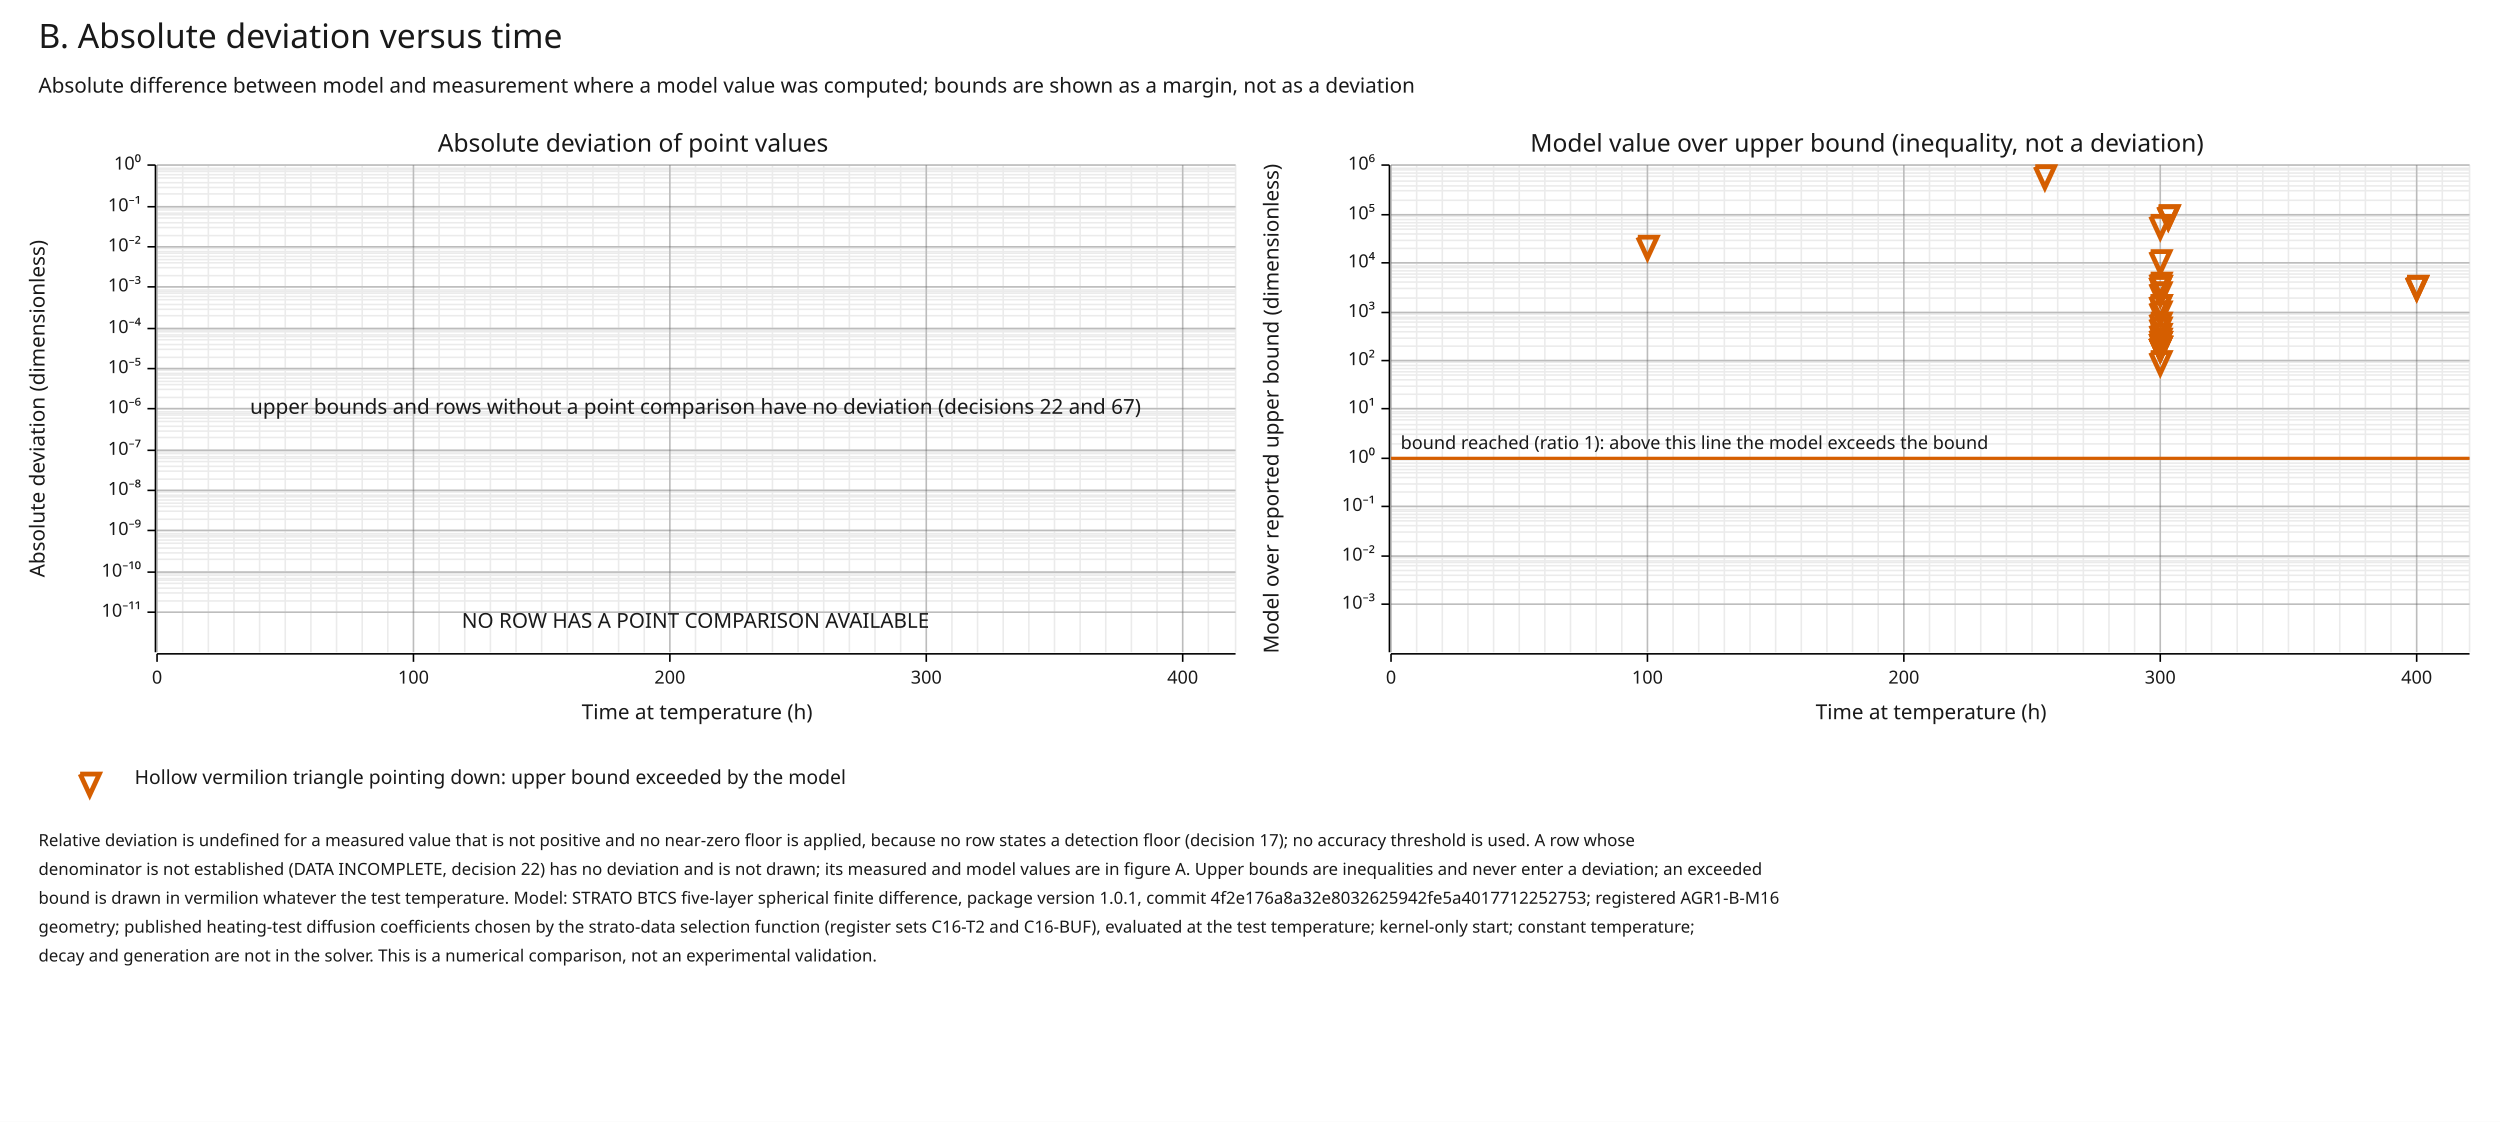
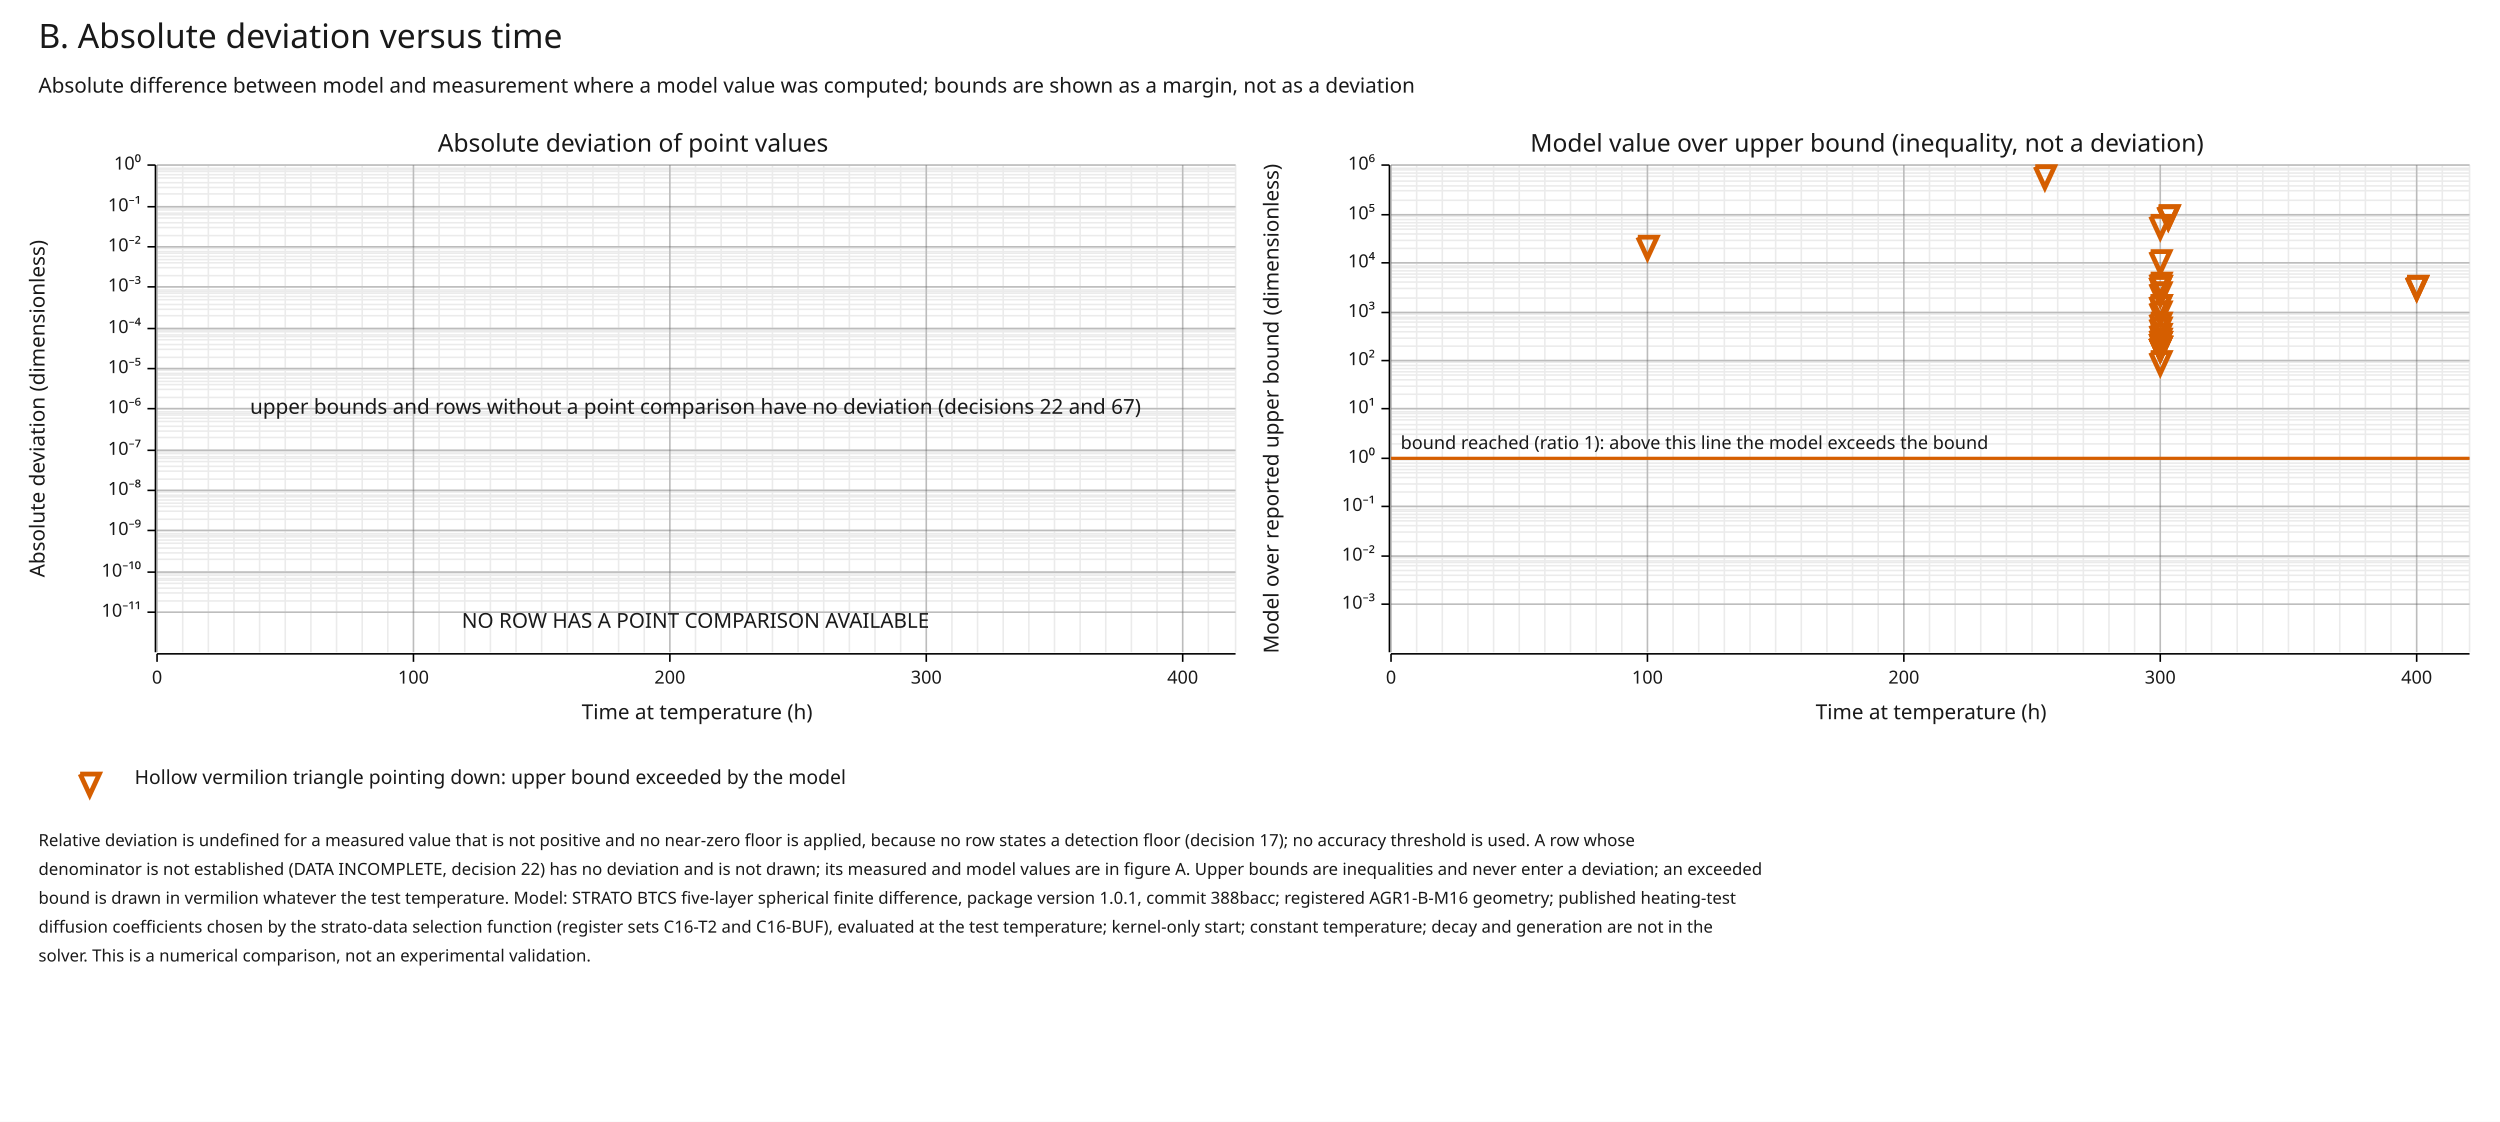
<svg xmlns="http://www.w3.org/2000/svg" width="1560" height="700" viewBox="0 0 1560 700">
  <rect x="0" y="0" width="1560" height="700" opacity="1" fill="#FFFFFF" stroke="none" />
  <text x="24" y="14" dy="0.76em" text-anchor="start" font-family="sans-serif" font-size="20.968" opacity="1" fill="#191919">
B. Absolute deviation versus time
</text>
  <text x="24" y="48" dy="0.76em" text-anchor="start" font-family="sans-serif" font-size="12.903" opacity="1" fill="#191919">
Absolute difference between model and measurement where a model value was computed; bounds are shown as a margin, not as a deviation
</text>
  <text x="395" y="83" dy="0.76em" text-anchor="middle" font-family="sans-serif" font-size="15.323" opacity="1" fill="#191919">
Absolute deviation of point values
</text>
  <line opacity="1" stroke="#EBEBEB" stroke-width="1" x1="98" y1="407" x2="98" y2="103" />
  <line opacity="1" stroke="#EBEBEB" stroke-width="1" x1="114" y1="407" x2="114" y2="103" />
  <line opacity="1" stroke="#EBEBEB" stroke-width="1" x1="130" y1="407" x2="130" y2="103" />
  <line opacity="1" stroke="#EBEBEB" stroke-width="1" x1="146" y1="407" x2="146" y2="103" />
  <line opacity="1" stroke="#EBEBEB" stroke-width="1" x1="162" y1="407" x2="162" y2="103" />
  <line opacity="1" stroke="#EBEBEB" stroke-width="1" x1="178" y1="407" x2="178" y2="103" />
  <line opacity="1" stroke="#EBEBEB" stroke-width="1" x1="194" y1="407" x2="194" y2="103" />
  <line opacity="1" stroke="#EBEBEB" stroke-width="1" x1="210" y1="407" x2="210" y2="103" />
  <line opacity="1" stroke="#EBEBEB" stroke-width="1" x1="226" y1="407" x2="226" y2="103" />
  <line opacity="1" stroke="#EBEBEB" stroke-width="1" x1="242" y1="407" x2="242" y2="103" />
  <line opacity="1" stroke="#EBEBEB" stroke-width="1" x1="258" y1="407" x2="258" y2="103" />
  <line opacity="1" stroke="#EBEBEB" stroke-width="1" x1="274" y1="407" x2="274" y2="103" />
  <line opacity="1" stroke="#EBEBEB" stroke-width="1" x1="290" y1="407" x2="290" y2="103" />
  <line opacity="1" stroke="#EBEBEB" stroke-width="1" x1="306" y1="407" x2="306" y2="103" />
  <line opacity="1" stroke="#EBEBEB" stroke-width="1" x1="322" y1="407" x2="322" y2="103" />
  <line opacity="1" stroke="#EBEBEB" stroke-width="1" x1="338" y1="407" x2="338" y2="103" />
  <line opacity="1" stroke="#EBEBEB" stroke-width="1" x1="354" y1="407" x2="354" y2="103" />
  <line opacity="1" stroke="#EBEBEB" stroke-width="1" x1="370" y1="407" x2="370" y2="103" />
  <line opacity="1" stroke="#EBEBEB" stroke-width="1" x1="386" y1="407" x2="386" y2="103" />
  <line opacity="1" stroke="#EBEBEB" stroke-width="1" x1="402" y1="407" x2="402" y2="103" />
  <line opacity="1" stroke="#EBEBEB" stroke-width="1" x1="418" y1="407" x2="418" y2="103" />
  <line opacity="1" stroke="#EBEBEB" stroke-width="1" x1="434" y1="407" x2="434" y2="103" />
  <line opacity="1" stroke="#EBEBEB" stroke-width="1" x1="450" y1="407" x2="450" y2="103" />
  <line opacity="1" stroke="#EBEBEB" stroke-width="1" x1="466" y1="407" x2="466" y2="103" />
  <line opacity="1" stroke="#EBEBEB" stroke-width="1" x1="482" y1="407" x2="482" y2="103" />
  <line opacity="1" stroke="#EBEBEB" stroke-width="1" x1="498" y1="407" x2="498" y2="103" />
  <line opacity="1" stroke="#EBEBEB" stroke-width="1" x1="514" y1="407" x2="514" y2="103" />
  <line opacity="1" stroke="#EBEBEB" stroke-width="1" x1="530" y1="407" x2="530" y2="103" />
  <line opacity="1" stroke="#EBEBEB" stroke-width="1" x1="546" y1="407" x2="546" y2="103" />
  <line opacity="1" stroke="#EBEBEB" stroke-width="1" x1="562" y1="407" x2="562" y2="103" />
  <line opacity="1" stroke="#EBEBEB" stroke-width="1" x1="578" y1="407" x2="578" y2="103" />
  <line opacity="1" stroke="#EBEBEB" stroke-width="1" x1="594" y1="407" x2="594" y2="103" />
  <line opacity="1" stroke="#EBEBEB" stroke-width="1" x1="610" y1="407" x2="610" y2="103" />
  <line opacity="1" stroke="#EBEBEB" stroke-width="1" x1="626" y1="407" x2="626" y2="103" />
  <line opacity="1" stroke="#EBEBEB" stroke-width="1" x1="642" y1="407" x2="642" y2="103" />
  <line opacity="1" stroke="#EBEBEB" stroke-width="1" x1="658" y1="407" x2="658" y2="103" />
  <line opacity="1" stroke="#EBEBEB" stroke-width="1" x1="674" y1="407" x2="674" y2="103" />
  <line opacity="1" stroke="#EBEBEB" stroke-width="1" x1="690" y1="407" x2="690" y2="103" />
  <line opacity="1" stroke="#EBEBEB" stroke-width="1" x1="706" y1="407" x2="706" y2="103" />
  <line opacity="1" stroke="#EBEBEB" stroke-width="1" x1="722" y1="407" x2="722" y2="103" />
  <line opacity="1" stroke="#EBEBEB" stroke-width="1" x1="738" y1="407" x2="738" y2="103" />
  <line opacity="1" stroke="#EBEBEB" stroke-width="1" x1="754" y1="407" x2="754" y2="103" />
  <line opacity="1" stroke="#EBEBEB" stroke-width="1" x1="771" y1="407" x2="771" y2="103" />
  <line opacity="1" stroke="#EBEBEB" stroke-width="1" x1="98" y1="382" x2="771" y2="382" />
  <line opacity="1" stroke="#EBEBEB" stroke-width="1" x1="98" y1="375" x2="771" y2="375" />
  <line opacity="1" stroke="#EBEBEB" stroke-width="1" x1="98" y1="370" x2="771" y2="370" />
  <line opacity="1" stroke="#EBEBEB" stroke-width="1" x1="98" y1="367" x2="771" y2="367" />
  <line opacity="1" stroke="#EBEBEB" stroke-width="1" x1="98" y1="364" x2="771" y2="364" />
  <line opacity="1" stroke="#EBEBEB" stroke-width="1" x1="98" y1="362" x2="771" y2="362" />
  <line opacity="1" stroke="#EBEBEB" stroke-width="1" x1="98" y1="361" x2="771" y2="361" />
  <line opacity="1" stroke="#EBEBEB" stroke-width="1" x1="98" y1="359" x2="771" y2="359" />
  <line opacity="1" stroke="#EBEBEB" stroke-width="1" x1="98" y1="358" x2="771" y2="358" />
  <line opacity="1" stroke="#EBEBEB" stroke-width="1" x1="98" y1="357" x2="771" y2="357" />
  <line opacity="1" stroke="#EBEBEB" stroke-width="1" x1="98" y1="357" x2="771" y2="357" />
  <line opacity="1" stroke="#EBEBEB" stroke-width="1" x1="98" y1="349" x2="771" y2="349" />
  <line opacity="1" stroke="#EBEBEB" stroke-width="1" x1="98" y1="345" x2="771" y2="345" />
  <line opacity="1" stroke="#EBEBEB" stroke-width="1" x1="98" y1="342" x2="771" y2="342" />
  <line opacity="1" stroke="#EBEBEB" stroke-width="1" x1="98" y1="339" x2="771" y2="339" />
  <line opacity="1" stroke="#EBEBEB" stroke-width="1" x1="98" y1="337" x2="771" y2="337" />
  <line opacity="1" stroke="#EBEBEB" stroke-width="1" x1="98" y1="335" x2="771" y2="335" />
  <line opacity="1" stroke="#EBEBEB" stroke-width="1" x1="98" y1="334" x2="771" y2="334" />
  <line opacity="1" stroke="#EBEBEB" stroke-width="1" x1="98" y1="333" x2="771" y2="333" />
  <line opacity="1" stroke="#EBEBEB" stroke-width="1" x1="98" y1="331" x2="771" y2="331" />
  <line opacity="1" stroke="#EBEBEB" stroke-width="1" x1="98" y1="331" x2="771" y2="331" />
  <line opacity="1" stroke="#EBEBEB" stroke-width="1" x1="98" y1="324" x2="771" y2="324" />
  <line opacity="1" stroke="#EBEBEB" stroke-width="1" x1="98" y1="319" x2="771" y2="319" />
  <line opacity="1" stroke="#EBEBEB" stroke-width="1" x1="98" y1="316" x2="771" y2="316" />
  <line opacity="1" stroke="#EBEBEB" stroke-width="1" x1="98" y1="314" x2="771" y2="314" />
  <line opacity="1" stroke="#EBEBEB" stroke-width="1" x1="98" y1="312" x2="771" y2="312" />
  <line opacity="1" stroke="#EBEBEB" stroke-width="1" x1="98" y1="310" x2="771" y2="310" />
  <line opacity="1" stroke="#EBEBEB" stroke-width="1" x1="98" y1="309" x2="771" y2="309" />
  <line opacity="1" stroke="#EBEBEB" stroke-width="1" x1="98" y1="307" x2="771" y2="307" />
  <line opacity="1" stroke="#EBEBEB" stroke-width="1" x1="98" y1="306" x2="771" y2="306" />
  <line opacity="1" stroke="#EBEBEB" stroke-width="1" x1="98" y1="306" x2="771" y2="306" />
  <line opacity="1" stroke="#EBEBEB" stroke-width="1" x1="98" y1="299" x2="771" y2="299" />
  <line opacity="1" stroke="#EBEBEB" stroke-width="1" x1="98" y1="294" x2="771" y2="294" />
  <line opacity="1" stroke="#EBEBEB" stroke-width="1" x1="98" y1="291" x2="771" y2="291" />
  <line opacity="1" stroke="#EBEBEB" stroke-width="1" x1="98" y1="288" x2="771" y2="288" />
  <line opacity="1" stroke="#EBEBEB" stroke-width="1" x1="98" y1="286" x2="771" y2="286" />
  <line opacity="1" stroke="#EBEBEB" stroke-width="1" x1="98" y1="285" x2="771" y2="285" />
  <line opacity="1" stroke="#EBEBEB" stroke-width="1" x1="98" y1="283" x2="771" y2="283" />
  <line opacity="1" stroke="#EBEBEB" stroke-width="1" x1="98" y1="282" x2="771" y2="282" />
  <line opacity="1" stroke="#EBEBEB" stroke-width="1" x1="98" y1="281" x2="771" y2="281" />
  <line opacity="1" stroke="#EBEBEB" stroke-width="1" x1="98" y1="281" x2="771" y2="281" />
  <line opacity="1" stroke="#EBEBEB" stroke-width="1" x1="98" y1="273" x2="771" y2="273" />
  <line opacity="1" stroke="#EBEBEB" stroke-width="1" x1="98" y1="269" x2="771" y2="269" />
  <line opacity="1" stroke="#EBEBEB" stroke-width="1" x1="98" y1="266" x2="771" y2="266" />
  <line opacity="1" stroke="#EBEBEB" stroke-width="1" x1="98" y1="263" x2="771" y2="263" />
  <line opacity="1" stroke="#EBEBEB" stroke-width="1" x1="98" y1="261" x2="771" y2="261" />
  <line opacity="1" stroke="#EBEBEB" stroke-width="1" x1="98" y1="259" x2="771" y2="259" />
  <line opacity="1" stroke="#EBEBEB" stroke-width="1" x1="98" y1="258" x2="771" y2="258" />
  <line opacity="1" stroke="#EBEBEB" stroke-width="1" x1="98" y1="257" x2="771" y2="257" />
  <line opacity="1" stroke="#EBEBEB" stroke-width="1" x1="98" y1="255" x2="771" y2="255" />
  <line opacity="1" stroke="#EBEBEB" stroke-width="1" x1="98" y1="255" x2="771" y2="255" />
  <line opacity="1" stroke="#EBEBEB" stroke-width="1" x1="98" y1="248" x2="771" y2="248" />
  <line opacity="1" stroke="#EBEBEB" stroke-width="1" x1="98" y1="243" x2="771" y2="243" />
  <line opacity="1" stroke="#EBEBEB" stroke-width="1" x1="98" y1="240" x2="771" y2="240" />
  <line opacity="1" stroke="#EBEBEB" stroke-width="1" x1="98" y1="238" x2="771" y2="238" />
  <line opacity="1" stroke="#EBEBEB" stroke-width="1" x1="98" y1="236" x2="771" y2="236" />
  <line opacity="1" stroke="#EBEBEB" stroke-width="1" x1="98" y1="234" x2="771" y2="234" />
  <line opacity="1" stroke="#EBEBEB" stroke-width="1" x1="98" y1="233" x2="771" y2="233" />
  <line opacity="1" stroke="#EBEBEB" stroke-width="1" x1="98" y1="231" x2="771" y2="231" />
  <line opacity="1" stroke="#EBEBEB" stroke-width="1" x1="98" y1="230" x2="771" y2="230" />
  <line opacity="1" stroke="#EBEBEB" stroke-width="1" x1="98" y1="230" x2="771" y2="230" />
  <line opacity="1" stroke="#EBEBEB" stroke-width="1" x1="98" y1="223" x2="771" y2="223" />
  <line opacity="1" stroke="#EBEBEB" stroke-width="1" x1="98" y1="218" x2="771" y2="218" />
  <line opacity="1" stroke="#EBEBEB" stroke-width="1" x1="98" y1="215" x2="771" y2="215" />
  <line opacity="1" stroke="#EBEBEB" stroke-width="1" x1="98" y1="212" x2="771" y2="212" />
  <line opacity="1" stroke="#EBEBEB" stroke-width="1" x1="98" y1="210" x2="771" y2="210" />
  <line opacity="1" stroke="#EBEBEB" stroke-width="1" x1="98" y1="209" x2="771" y2="209" />
  <line opacity="1" stroke="#EBEBEB" stroke-width="1" x1="98" y1="207" x2="771" y2="207" />
  <line opacity="1" stroke="#EBEBEB" stroke-width="1" x1="98" y1="206" x2="771" y2="206" />
  <line opacity="1" stroke="#EBEBEB" stroke-width="1" x1="98" y1="205" x2="771" y2="205" />
  <line opacity="1" stroke="#EBEBEB" stroke-width="1" x1="98" y1="205" x2="771" y2="205" />
  <line opacity="1" stroke="#EBEBEB" stroke-width="1" x1="98" y1="197" x2="771" y2="197" />
  <line opacity="1" stroke="#EBEBEB" stroke-width="1" x1="98" y1="193" x2="771" y2="193" />
  <line opacity="1" stroke="#EBEBEB" stroke-width="1" x1="98" y1="190" x2="771" y2="190" />
  <line opacity="1" stroke="#EBEBEB" stroke-width="1" x1="98" y1="187" x2="771" y2="187" />
  <line opacity="1" stroke="#EBEBEB" stroke-width="1" x1="98" y1="185" x2="771" y2="185" />
  <line opacity="1" stroke="#EBEBEB" stroke-width="1" x1="98" y1="183" x2="771" y2="183" />
  <line opacity="1" stroke="#EBEBEB" stroke-width="1" x1="98" y1="182" x2="771" y2="182" />
  <line opacity="1" stroke="#EBEBEB" stroke-width="1" x1="98" y1="181" x2="771" y2="181" />
  <line opacity="1" stroke="#EBEBEB" stroke-width="1" x1="98" y1="179" x2="771" y2="179" />
  <line opacity="1" stroke="#EBEBEB" stroke-width="1" x1="98" y1="179" x2="771" y2="179" />
  <line opacity="1" stroke="#EBEBEB" stroke-width="1" x1="98" y1="172" x2="771" y2="172" />
  <line opacity="1" stroke="#EBEBEB" stroke-width="1" x1="98" y1="167" x2="771" y2="167" />
  <line opacity="1" stroke="#EBEBEB" stroke-width="1" x1="98" y1="164" x2="771" y2="164" />
  <line opacity="1" stroke="#EBEBEB" stroke-width="1" x1="98" y1="162" x2="771" y2="162" />
  <line opacity="1" stroke="#EBEBEB" stroke-width="1" x1="98" y1="160" x2="771" y2="160" />
  <line opacity="1" stroke="#EBEBEB" stroke-width="1" x1="98" y1="158" x2="771" y2="158" />
  <line opacity="1" stroke="#EBEBEB" stroke-width="1" x1="98" y1="157" x2="771" y2="157" />
  <line opacity="1" stroke="#EBEBEB" stroke-width="1" x1="98" y1="155" x2="771" y2="155" />
  <line opacity="1" stroke="#EBEBEB" stroke-width="1" x1="98" y1="154" x2="771" y2="154" />
  <line opacity="1" stroke="#EBEBEB" stroke-width="1" x1="98" y1="154" x2="771" y2="154" />
  <line opacity="1" stroke="#EBEBEB" stroke-width="1" x1="98" y1="147" x2="771" y2="147" />
  <line opacity="1" stroke="#EBEBEB" stroke-width="1" x1="98" y1="142" x2="771" y2="142" />
  <line opacity="1" stroke="#EBEBEB" stroke-width="1" x1="98" y1="139" x2="771" y2="139" />
  <line opacity="1" stroke="#EBEBEB" stroke-width="1" x1="98" y1="136" x2="771" y2="136" />
  <line opacity="1" stroke="#EBEBEB" stroke-width="1" x1="98" y1="134" x2="771" y2="134" />
  <line opacity="1" stroke="#EBEBEB" stroke-width="1" x1="98" y1="133" x2="771" y2="133" />
  <line opacity="1" stroke="#EBEBEB" stroke-width="1" x1="98" y1="131" x2="771" y2="131" />
  <line opacity="1" stroke="#EBEBEB" stroke-width="1" x1="98" y1="130" x2="771" y2="130" />
  <line opacity="1" stroke="#EBEBEB" stroke-width="1" x1="98" y1="129" x2="771" y2="129" />
  <line opacity="1" stroke="#EBEBEB" stroke-width="1" x1="98" y1="129" x2="771" y2="129" />
  <line opacity="1" stroke="#EBEBEB" stroke-width="1" x1="98" y1="121" x2="771" y2="121" />
  <line opacity="1" stroke="#EBEBEB" stroke-width="1" x1="98" y1="117" x2="771" y2="117" />
  <line opacity="1" stroke="#EBEBEB" stroke-width="1" x1="98" y1="114" x2="771" y2="114" />
  <line opacity="1" stroke="#EBEBEB" stroke-width="1" x1="98" y1="111" x2="771" y2="111" />
  <line opacity="1" stroke="#EBEBEB" stroke-width="1" x1="98" y1="109" x2="771" y2="109" />
  <line opacity="1" stroke="#EBEBEB" stroke-width="1" x1="98" y1="107" x2="771" y2="107" />
  <line opacity="1" stroke="#EBEBEB" stroke-width="1" x1="98" y1="106" x2="771" y2="106" />
  <line opacity="1" stroke="#EBEBEB" stroke-width="1" x1="98" y1="105" x2="771" y2="105" />
  <line opacity="1" stroke="#EBEBEB" stroke-width="1" x1="98" y1="103" x2="771" y2="103" />
  <line opacity="1" stroke="#EBEBEB" stroke-width="1" x1="98" y1="103" x2="771" y2="103" />
  <text x="18" y="255" dy="0.76em" text-anchor="middle" font-family="sans-serif" font-size="12.903" opacity="1" fill="#191919" transform="rotate(270, 18, 255)">
Absolute deviation (dimensionless)
</text>
  <text x="435" y="452" dy="-0.5ex" text-anchor="middle" font-family="sans-serif" font-size="12.903" opacity="1" fill="#191919">
Time at temperature (h)
</text>
  <line opacity="0.2" stroke="#000000" stroke-width="1" x1="98" y1="407" x2="98" y2="103" />
  <line opacity="0.2" stroke="#000000" stroke-width="1" x1="258" y1="407" x2="258" y2="103" />
  <line opacity="0.2" stroke="#000000" stroke-width="1" x1="418" y1="407" x2="418" y2="103" />
  <line opacity="0.2" stroke="#000000" stroke-width="1" x1="578" y1="407" x2="578" y2="103" />
  <line opacity="0.2" stroke="#000000" stroke-width="1" x1="738" y1="407" x2="738" y2="103" />
  <line opacity="0.2" stroke="#000000" stroke-width="1" x1="98" y1="382" x2="771" y2="382" />
  <line opacity="0.2" stroke="#000000" stroke-width="1" x1="98" y1="357" x2="771" y2="357" />
  <line opacity="0.2" stroke="#000000" stroke-width="1" x1="98" y1="331" x2="771" y2="331" />
  <line opacity="0.2" stroke="#000000" stroke-width="1" x1="98" y1="306" x2="771" y2="306" />
  <line opacity="0.2" stroke="#000000" stroke-width="1" x1="98" y1="281" x2="771" y2="281" />
  <line opacity="0.2" stroke="#000000" stroke-width="1" x1="98" y1="255" x2="771" y2="255" />
  <line opacity="0.2" stroke="#000000" stroke-width="1" x1="98" y1="230" x2="771" y2="230" />
  <line opacity="0.2" stroke="#000000" stroke-width="1" x1="98" y1="205" x2="771" y2="205" />
  <line opacity="0.2" stroke="#000000" stroke-width="1" x1="98" y1="179" x2="771" y2="179" />
  <line opacity="0.2" stroke="#000000" stroke-width="1" x1="98" y1="154" x2="771" y2="154" />
  <line opacity="0.2" stroke="#000000" stroke-width="1" x1="98" y1="129" x2="771" y2="129" />
  <line opacity="0.2" stroke="#000000" stroke-width="1" x1="98" y1="103" x2="771" y2="103" />
  <polyline fill="none" opacity="1" stroke="#000000" stroke-width="1" points="97,103 97,407 " />
  <text x="88" y="382" dy="0.5ex" text-anchor="end" font-family="sans-serif" font-size="11.29" opacity="1" fill="#191919">
10⁻¹¹
</text>
  <polyline fill="none" opacity="1" stroke="#000000" stroke-width="1" points="92,382 97,382 " />
  <text x="88" y="357" dy="0.5ex" text-anchor="end" font-family="sans-serif" font-size="11.29" opacity="1" fill="#191919">
10⁻¹⁰
</text>
  <polyline fill="none" opacity="1" stroke="#000000" stroke-width="1" points="92,357 97,357 " />
  <text x="88" y="331" dy="0.5ex" text-anchor="end" font-family="sans-serif" font-size="11.29" opacity="1" fill="#191919">
10⁻⁹
</text>
  <polyline fill="none" opacity="1" stroke="#000000" stroke-width="1" points="92,331 97,331 " />
  <text x="88" y="306" dy="0.5ex" text-anchor="end" font-family="sans-serif" font-size="11.29" opacity="1" fill="#191919">
10⁻⁸
</text>
  <polyline fill="none" opacity="1" stroke="#000000" stroke-width="1" points="92,306 97,306 " />
  <text x="88" y="281" dy="0.5ex" text-anchor="end" font-family="sans-serif" font-size="11.29" opacity="1" fill="#191919">
10⁻⁷
</text>
  <polyline fill="none" opacity="1" stroke="#000000" stroke-width="1" points="92,281 97,281 " />
  <text x="88" y="255" dy="0.5ex" text-anchor="end" font-family="sans-serif" font-size="11.29" opacity="1" fill="#191919">
10⁻⁶
</text>
  <polyline fill="none" opacity="1" stroke="#000000" stroke-width="1" points="92,255 97,255 " />
  <text x="88" y="230" dy="0.5ex" text-anchor="end" font-family="sans-serif" font-size="11.29" opacity="1" fill="#191919">
10⁻⁵
</text>
  <polyline fill="none" opacity="1" stroke="#000000" stroke-width="1" points="92,230 97,230 " />
  <text x="88" y="205" dy="0.5ex" text-anchor="end" font-family="sans-serif" font-size="11.29" opacity="1" fill="#191919">
10⁻⁴
</text>
  <polyline fill="none" opacity="1" stroke="#000000" stroke-width="1" points="92,205 97,205 " />
  <text x="88" y="179" dy="0.5ex" text-anchor="end" font-family="sans-serif" font-size="11.29" opacity="1" fill="#191919">
10⁻³
</text>
  <polyline fill="none" opacity="1" stroke="#000000" stroke-width="1" points="92,179 97,179 " />
  <text x="88" y="154" dy="0.5ex" text-anchor="end" font-family="sans-serif" font-size="11.29" opacity="1" fill="#191919">
10⁻²
</text>
  <polyline fill="none" opacity="1" stroke="#000000" stroke-width="1" points="92,154 97,154 " />
  <text x="88" y="129" dy="0.5ex" text-anchor="end" font-family="sans-serif" font-size="11.29" opacity="1" fill="#191919">
10⁻¹
</text>
  <polyline fill="none" opacity="1" stroke="#000000" stroke-width="1" points="92,129 97,129 " />
  <text x="88" y="103" dy="0.5ex" text-anchor="end" font-family="sans-serif" font-size="11.29" opacity="1" fill="#191919">
10⁰
</text>
  <polyline fill="none" opacity="1" stroke="#000000" stroke-width="1" points="92,103 97,103 " />
  <polyline fill="none" opacity="1" stroke="#000000" stroke-width="1" points="98,408 771,408 " />
  <text x="98" y="418" dy="0.76em" text-anchor="middle" font-family="sans-serif" font-size="11.29" opacity="1" fill="#191919">
0
</text>
  <polyline fill="none" opacity="1" stroke="#000000" stroke-width="1" points="98,408 98,413 " />
  <text x="258" y="418" dy="0.76em" text-anchor="middle" font-family="sans-serif" font-size="11.29" opacity="1" fill="#191919">
100
</text>
  <polyline fill="none" opacity="1" stroke="#000000" stroke-width="1" points="258,408 258,413 " />
  <text x="418" y="418" dy="0.76em" text-anchor="middle" font-family="sans-serif" font-size="11.29" opacity="1" fill="#191919">
200
</text>
  <polyline fill="none" opacity="1" stroke="#000000" stroke-width="1" points="418,408 418,413 " />
  <text x="578" y="418" dy="0.76em" text-anchor="middle" font-family="sans-serif" font-size="11.29" opacity="1" fill="#191919">
300
</text>
  <polyline fill="none" opacity="1" stroke="#000000" stroke-width="1" points="578,408 578,413 " />
  <text x="738" y="418" dy="0.76em" text-anchor="middle" font-family="sans-serif" font-size="11.29" opacity="1" fill="#191919">
400
</text>
  <polyline fill="none" opacity="1" stroke="#000000" stroke-width="1" points="738,408 738,413 " />
  <text x="434" y="395" dy="-0.5ex" text-anchor="middle" font-family="sans-serif" font-size="12.903" opacity="1" fill="#191919">
NO ROW HAS A POINT COMPARISON AVAILABLE
</text>
  <text x="434" y="255" dy="0.5ex" text-anchor="middle" font-family="sans-serif" font-size="12.903" opacity="1" fill="#191919">
upper bounds and rows without a point comparison have no deviation (decisions 22 and 67)
</text>
  <text x="1165" y="83" dy="0.76em" text-anchor="middle" font-family="sans-serif" font-size="15.323" opacity="1" fill="#191919">
Model value over upper bound (inequality, not a deviation)
</text>
  <line opacity="1" stroke="#EBEBEB" stroke-width="1" x1="868" y1="407" x2="868" y2="103" />
  <line opacity="1" stroke="#EBEBEB" stroke-width="1" x1="884" y1="407" x2="884" y2="103" />
  <line opacity="1" stroke="#EBEBEB" stroke-width="1" x1="900" y1="407" x2="900" y2="103" />
  <line opacity="1" stroke="#EBEBEB" stroke-width="1" x1="916" y1="407" x2="916" y2="103" />
  <line opacity="1" stroke="#EBEBEB" stroke-width="1" x1="932" y1="407" x2="932" y2="103" />
  <line opacity="1" stroke="#EBEBEB" stroke-width="1" x1="948" y1="407" x2="948" y2="103" />
  <line opacity="1" stroke="#EBEBEB" stroke-width="1" x1="964" y1="407" x2="964" y2="103" />
  <line opacity="1" stroke="#EBEBEB" stroke-width="1" x1="980" y1="407" x2="980" y2="103" />
  <line opacity="1" stroke="#EBEBEB" stroke-width="1" x1="996" y1="407" x2="996" y2="103" />
  <line opacity="1" stroke="#EBEBEB" stroke-width="1" x1="1012" y1="407" x2="1012" y2="103" />
  <line opacity="1" stroke="#EBEBEB" stroke-width="1" x1="1028" y1="407" x2="1028" y2="103" />
  <line opacity="1" stroke="#EBEBEB" stroke-width="1" x1="1044" y1="407" x2="1044" y2="103" />
  <line opacity="1" stroke="#EBEBEB" stroke-width="1" x1="1060" y1="407" x2="1060" y2="103" />
  <line opacity="1" stroke="#EBEBEB" stroke-width="1" x1="1076" y1="407" x2="1076" y2="103" />
  <line opacity="1" stroke="#EBEBEB" stroke-width="1" x1="1092" y1="407" x2="1092" y2="103" />
  <line opacity="1" stroke="#EBEBEB" stroke-width="1" x1="1108" y1="407" x2="1108" y2="103" />
  <line opacity="1" stroke="#EBEBEB" stroke-width="1" x1="1124" y1="407" x2="1124" y2="103" />
  <line opacity="1" stroke="#EBEBEB" stroke-width="1" x1="1140" y1="407" x2="1140" y2="103" />
  <line opacity="1" stroke="#EBEBEB" stroke-width="1" x1="1156" y1="407" x2="1156" y2="103" />
  <line opacity="1" stroke="#EBEBEB" stroke-width="1" x1="1172" y1="407" x2="1172" y2="103" />
  <line opacity="1" stroke="#EBEBEB" stroke-width="1" x1="1188" y1="407" x2="1188" y2="103" />
  <line opacity="1" stroke="#EBEBEB" stroke-width="1" x1="1204" y1="407" x2="1204" y2="103" />
  <line opacity="1" stroke="#EBEBEB" stroke-width="1" x1="1220" y1="407" x2="1220" y2="103" />
  <line opacity="1" stroke="#EBEBEB" stroke-width="1" x1="1236" y1="407" x2="1236" y2="103" />
  <line opacity="1" stroke="#EBEBEB" stroke-width="1" x1="1252" y1="407" x2="1252" y2="103" />
  <line opacity="1" stroke="#EBEBEB" stroke-width="1" x1="1268" y1="407" x2="1268" y2="103" />
  <line opacity="1" stroke="#EBEBEB" stroke-width="1" x1="1284" y1="407" x2="1284" y2="103" />
  <line opacity="1" stroke="#EBEBEB" stroke-width="1" x1="1300" y1="407" x2="1300" y2="103" />
  <line opacity="1" stroke="#EBEBEB" stroke-width="1" x1="1316" y1="407" x2="1316" y2="103" />
  <line opacity="1" stroke="#EBEBEB" stroke-width="1" x1="1332" y1="407" x2="1332" y2="103" />
  <line opacity="1" stroke="#EBEBEB" stroke-width="1" x1="1348" y1="407" x2="1348" y2="103" />
  <line opacity="1" stroke="#EBEBEB" stroke-width="1" x1="1364" y1="407" x2="1364" y2="103" />
  <line opacity="1" stroke="#EBEBEB" stroke-width="1" x1="1380" y1="407" x2="1380" y2="103" />
  <line opacity="1" stroke="#EBEBEB" stroke-width="1" x1="1396" y1="407" x2="1396" y2="103" />
  <line opacity="1" stroke="#EBEBEB" stroke-width="1" x1="1412" y1="407" x2="1412" y2="103" />
  <line opacity="1" stroke="#EBEBEB" stroke-width="1" x1="1428" y1="407" x2="1428" y2="103" />
  <line opacity="1" stroke="#EBEBEB" stroke-width="1" x1="1444" y1="407" x2="1444" y2="103" />
  <line opacity="1" stroke="#EBEBEB" stroke-width="1" x1="1460" y1="407" x2="1460" y2="103" />
  <line opacity="1" stroke="#EBEBEB" stroke-width="1" x1="1476" y1="407" x2="1476" y2="103" />
  <line opacity="1" stroke="#EBEBEB" stroke-width="1" x1="1492" y1="407" x2="1492" y2="103" />
  <line opacity="1" stroke="#EBEBEB" stroke-width="1" x1="1508" y1="407" x2="1508" y2="103" />
  <line opacity="1" stroke="#EBEBEB" stroke-width="1" x1="1524" y1="407" x2="1524" y2="103" />
  <line opacity="1" stroke="#EBEBEB" stroke-width="1" x1="1541" y1="407" x2="1541" y2="103" />
  <line opacity="1" stroke="#EBEBEB" stroke-width="1" x1="868" y1="377" x2="1541" y2="377" />
  <line opacity="1" stroke="#EBEBEB" stroke-width="1" x1="868" y1="368" x2="1541" y2="368" />
  <line opacity="1" stroke="#EBEBEB" stroke-width="1" x1="868" y1="363" x2="1541" y2="363" />
  <line opacity="1" stroke="#EBEBEB" stroke-width="1" x1="868" y1="359" x2="1541" y2="359" />
  <line opacity="1" stroke="#EBEBEB" stroke-width="1" x1="868" y1="356" x2="1541" y2="356" />
  <line opacity="1" stroke="#EBEBEB" stroke-width="1" x1="868" y1="353" x2="1541" y2="353" />
  <line opacity="1" stroke="#EBEBEB" stroke-width="1" x1="868" y1="351" x2="1541" y2="351" />
  <line opacity="1" stroke="#EBEBEB" stroke-width="1" x1="868" y1="350" x2="1541" y2="350" />
  <line opacity="1" stroke="#EBEBEB" stroke-width="1" x1="868" y1="348" x2="1541" y2="348" />
  <line opacity="1" stroke="#EBEBEB" stroke-width="1" x1="868" y1="347" x2="1541" y2="347" />
  <line opacity="1" stroke="#EBEBEB" stroke-width="1" x1="868" y1="347" x2="1541" y2="347" />
  <line opacity="1" stroke="#EBEBEB" stroke-width="1" x1="868" y1="338" x2="1541" y2="338" />
  <line opacity="1" stroke="#EBEBEB" stroke-width="1" x1="868" y1="332" x2="1541" y2="332" />
  <line opacity="1" stroke="#EBEBEB" stroke-width="1" x1="868" y1="328" x2="1541" y2="328" />
  <line opacity="1" stroke="#EBEBEB" stroke-width="1" x1="868" y1="325" x2="1541" y2="325" />
  <line opacity="1" stroke="#EBEBEB" stroke-width="1" x1="868" y1="323" x2="1541" y2="323" />
  <line opacity="1" stroke="#EBEBEB" stroke-width="1" x1="868" y1="321" x2="1541" y2="321" />
  <line opacity="1" stroke="#EBEBEB" stroke-width="1" x1="868" y1="319" x2="1541" y2="319" />
  <line opacity="1" stroke="#EBEBEB" stroke-width="1" x1="868" y1="318" x2="1541" y2="318" />
  <line opacity="1" stroke="#EBEBEB" stroke-width="1" x1="868" y1="316" x2="1541" y2="316" />
  <line opacity="1" stroke="#EBEBEB" stroke-width="1" x1="868" y1="316" x2="1541" y2="316" />
  <line opacity="1" stroke="#EBEBEB" stroke-width="1" x1="868" y1="307" x2="1541" y2="307" />
  <line opacity="1" stroke="#EBEBEB" stroke-width="1" x1="868" y1="302" x2="1541" y2="302" />
  <line opacity="1" stroke="#EBEBEB" stroke-width="1" x1="868" y1="298" x2="1541" y2="298" />
  <line opacity="1" stroke="#EBEBEB" stroke-width="1" x1="868" y1="295" x2="1541" y2="295" />
  <line opacity="1" stroke="#EBEBEB" stroke-width="1" x1="868" y1="293" x2="1541" y2="293" />
  <line opacity="1" stroke="#EBEBEB" stroke-width="1" x1="868" y1="291" x2="1541" y2="291" />
  <line opacity="1" stroke="#EBEBEB" stroke-width="1" x1="868" y1="289" x2="1541" y2="289" />
  <line opacity="1" stroke="#EBEBEB" stroke-width="1" x1="868" y1="287" x2="1541" y2="287" />
  <line opacity="1" stroke="#EBEBEB" stroke-width="1" x1="868" y1="286" x2="1541" y2="286" />
  <line opacity="1" stroke="#EBEBEB" stroke-width="1" x1="868" y1="286" x2="1541" y2="286" />
  <line opacity="1" stroke="#EBEBEB" stroke-width="1" x1="868" y1="277" x2="1541" y2="277" />
  <line opacity="1" stroke="#EBEBEB" stroke-width="1" x1="868" y1="271" x2="1541" y2="271" />
  <line opacity="1" stroke="#EBEBEB" stroke-width="1" x1="868" y1="268" x2="1541" y2="268" />
  <line opacity="1" stroke="#EBEBEB" stroke-width="1" x1="868" y1="265" x2="1541" y2="265" />
  <line opacity="1" stroke="#EBEBEB" stroke-width="1" x1="868" y1="262" x2="1541" y2="262" />
  <line opacity="1" stroke="#EBEBEB" stroke-width="1" x1="868" y1="260" x2="1541" y2="260" />
  <line opacity="1" stroke="#EBEBEB" stroke-width="1" x1="868" y1="258" x2="1541" y2="258" />
  <line opacity="1" stroke="#EBEBEB" stroke-width="1" x1="868" y1="257" x2="1541" y2="257" />
  <line opacity="1" stroke="#EBEBEB" stroke-width="1" x1="868" y1="255" x2="1541" y2="255" />
  <line opacity="1" stroke="#EBEBEB" stroke-width="1" x1="868" y1="255" x2="1541" y2="255" />
  <line opacity="1" stroke="#EBEBEB" stroke-width="1" x1="868" y1="246" x2="1541" y2="246" />
  <line opacity="1" stroke="#EBEBEB" stroke-width="1" x1="868" y1="241" x2="1541" y2="241" />
  <line opacity="1" stroke="#EBEBEB" stroke-width="1" x1="868" y1="237" x2="1541" y2="237" />
  <line opacity="1" stroke="#EBEBEB" stroke-width="1" x1="868" y1="234" x2="1541" y2="234" />
  <line opacity="1" stroke="#EBEBEB" stroke-width="1" x1="868" y1="232" x2="1541" y2="232" />
  <line opacity="1" stroke="#EBEBEB" stroke-width="1" x1="868" y1="230" x2="1541" y2="230" />
  <line opacity="1" stroke="#EBEBEB" stroke-width="1" x1="868" y1="228" x2="1541" y2="228" />
  <line opacity="1" stroke="#EBEBEB" stroke-width="1" x1="868" y1="226" x2="1541" y2="226" />
  <line opacity="1" stroke="#EBEBEB" stroke-width="1" x1="868" y1="225" x2="1541" y2="225" />
  <line opacity="1" stroke="#EBEBEB" stroke-width="1" x1="868" y1="225" x2="1541" y2="225" />
  <line opacity="1" stroke="#EBEBEB" stroke-width="1" x1="868" y1="216" x2="1541" y2="216" />
  <line opacity="1" stroke="#EBEBEB" stroke-width="1" x1="868" y1="211" x2="1541" y2="211" />
  <line opacity="1" stroke="#EBEBEB" stroke-width="1" x1="868" y1="207" x2="1541" y2="207" />
  <line opacity="1" stroke="#EBEBEB" stroke-width="1" x1="868" y1="204" x2="1541" y2="204" />
  <line opacity="1" stroke="#EBEBEB" stroke-width="1" x1="868" y1="201" x2="1541" y2="201" />
  <line opacity="1" stroke="#EBEBEB" stroke-width="1" x1="868" y1="199" x2="1541" y2="199" />
  <line opacity="1" stroke="#EBEBEB" stroke-width="1" x1="868" y1="198" x2="1541" y2="198" />
  <line opacity="1" stroke="#EBEBEB" stroke-width="1" x1="868" y1="196" x2="1541" y2="196" />
  <line opacity="1" stroke="#EBEBEB" stroke-width="1" x1="868" y1="195" x2="1541" y2="195" />
  <line opacity="1" stroke="#EBEBEB" stroke-width="1" x1="868" y1="195" x2="1541" y2="195" />
  <line opacity="1" stroke="#EBEBEB" stroke-width="1" x1="868" y1="186" x2="1541" y2="186" />
  <line opacity="1" stroke="#EBEBEB" stroke-width="1" x1="868" y1="180" x2="1541" y2="180" />
  <line opacity="1" stroke="#EBEBEB" stroke-width="1" x1="868" y1="176" x2="1541" y2="176" />
  <line opacity="1" stroke="#EBEBEB" stroke-width="1" x1="868" y1="173" x2="1541" y2="173" />
  <line opacity="1" stroke="#EBEBEB" stroke-width="1" x1="868" y1="171" x2="1541" y2="171" />
  <line opacity="1" stroke="#EBEBEB" stroke-width="1" x1="868" y1="169" x2="1541" y2="169" />
  <line opacity="1" stroke="#EBEBEB" stroke-width="1" x1="868" y1="167" x2="1541" y2="167" />
  <line opacity="1" stroke="#EBEBEB" stroke-width="1" x1="868" y1="166" x2="1541" y2="166" />
  <line opacity="1" stroke="#EBEBEB" stroke-width="1" x1="868" y1="164" x2="1541" y2="164" />
  <line opacity="1" stroke="#EBEBEB" stroke-width="1" x1="868" y1="164" x2="1541" y2="164" />
  <line opacity="1" stroke="#EBEBEB" stroke-width="1" x1="868" y1="155" x2="1541" y2="155" />
  <line opacity="1" stroke="#EBEBEB" stroke-width="1" x1="868" y1="150" x2="1541" y2="150" />
  <line opacity="1" stroke="#EBEBEB" stroke-width="1" x1="868" y1="146" x2="1541" y2="146" />
  <line opacity="1" stroke="#EBEBEB" stroke-width="1" x1="868" y1="143" x2="1541" y2="143" />
  <line opacity="1" stroke="#EBEBEB" stroke-width="1" x1="868" y1="141" x2="1541" y2="141" />
  <line opacity="1" stroke="#EBEBEB" stroke-width="1" x1="868" y1="139" x2="1541" y2="139" />
  <line opacity="1" stroke="#EBEBEB" stroke-width="1" x1="868" y1="137" x2="1541" y2="137" />
  <line opacity="1" stroke="#EBEBEB" stroke-width="1" x1="868" y1="135" x2="1541" y2="135" />
  <line opacity="1" stroke="#EBEBEB" stroke-width="1" x1="868" y1="134" x2="1541" y2="134" />
  <line opacity="1" stroke="#EBEBEB" stroke-width="1" x1="868" y1="134" x2="1541" y2="134" />
  <line opacity="1" stroke="#EBEBEB" stroke-width="1" x1="868" y1="125" x2="1541" y2="125" />
  <line opacity="1" stroke="#EBEBEB" stroke-width="1" x1="868" y1="119" x2="1541" y2="119" />
  <line opacity="1" stroke="#EBEBEB" stroke-width="1" x1="868" y1="116" x2="1541" y2="116" />
  <line opacity="1" stroke="#EBEBEB" stroke-width="1" x1="868" y1="113" x2="1541" y2="113" />
  <line opacity="1" stroke="#EBEBEB" stroke-width="1" x1="868" y1="110" x2="1541" y2="110" />
  <line opacity="1" stroke="#EBEBEB" stroke-width="1" x1="868" y1="108" x2="1541" y2="108" />
  <line opacity="1" stroke="#EBEBEB" stroke-width="1" x1="868" y1="106" x2="1541" y2="106" />
  <line opacity="1" stroke="#EBEBEB" stroke-width="1" x1="868" y1="105" x2="1541" y2="105" />
  <line opacity="1" stroke="#EBEBEB" stroke-width="1" x1="868" y1="103" x2="1541" y2="103" />
  <line opacity="1" stroke="#EBEBEB" stroke-width="1" x1="868" y1="103" x2="1541" y2="103" />
  <text x="788" y="255" dy="0.76em" text-anchor="middle" font-family="sans-serif" font-size="12.903" opacity="1" fill="#191919" transform="rotate(270, 788, 255)">
Model over reported upper bound (dimensionless)
</text>
  <text x="1205" y="452" dy="-0.5ex" text-anchor="middle" font-family="sans-serif" font-size="12.903" opacity="1" fill="#191919">
Time at temperature (h)
</text>
  <line opacity="0.2" stroke="#000000" stroke-width="1" x1="868" y1="407" x2="868" y2="103" />
  <line opacity="0.2" stroke="#000000" stroke-width="1" x1="1028" y1="407" x2="1028" y2="103" />
  <line opacity="0.2" stroke="#000000" stroke-width="1" x1="1188" y1="407" x2="1188" y2="103" />
  <line opacity="0.2" stroke="#000000" stroke-width="1" x1="1348" y1="407" x2="1348" y2="103" />
  <line opacity="0.2" stroke="#000000" stroke-width="1" x1="1508" y1="407" x2="1508" y2="103" />
  <line opacity="0.2" stroke="#000000" stroke-width="1" x1="868" y1="377" x2="1541" y2="377" />
  <line opacity="0.2" stroke="#000000" stroke-width="1" x1="868" y1="347" x2="1541" y2="347" />
  <line opacity="0.2" stroke="#000000" stroke-width="1" x1="868" y1="316" x2="1541" y2="316" />
  <line opacity="0.2" stroke="#000000" stroke-width="1" x1="868" y1="286" x2="1541" y2="286" />
  <line opacity="0.2" stroke="#000000" stroke-width="1" x1="868" y1="255" x2="1541" y2="255" />
  <line opacity="0.2" stroke="#000000" stroke-width="1" x1="868" y1="225" x2="1541" y2="225" />
  <line opacity="0.2" stroke="#000000" stroke-width="1" x1="868" y1="195" x2="1541" y2="195" />
  <line opacity="0.2" stroke="#000000" stroke-width="1" x1="868" y1="164" x2="1541" y2="164" />
  <line opacity="0.2" stroke="#000000" stroke-width="1" x1="868" y1="134" x2="1541" y2="134" />
  <line opacity="0.2" stroke="#000000" stroke-width="1" x1="868" y1="103" x2="1541" y2="103" />
  <polyline fill="none" opacity="1" stroke="#000000" stroke-width="1" points="867,103 867,407 " />
  <text x="858" y="377" dy="0.5ex" text-anchor="end" font-family="sans-serif" font-size="11.29" opacity="1" fill="#191919">
10⁻³
</text>
  <polyline fill="none" opacity="1" stroke="#000000" stroke-width="1" points="862,377 867,377 " />
  <text x="858" y="347" dy="0.5ex" text-anchor="end" font-family="sans-serif" font-size="11.29" opacity="1" fill="#191919">
10⁻²
</text>
  <polyline fill="none" opacity="1" stroke="#000000" stroke-width="1" points="862,347 867,347 " />
  <text x="858" y="316" dy="0.5ex" text-anchor="end" font-family="sans-serif" font-size="11.29" opacity="1" fill="#191919">
10⁻¹
</text>
  <polyline fill="none" opacity="1" stroke="#000000" stroke-width="1" points="862,316 867,316 " />
  <text x="858" y="286" dy="0.5ex" text-anchor="end" font-family="sans-serif" font-size="11.29" opacity="1" fill="#191919">
10⁰
</text>
  <polyline fill="none" opacity="1" stroke="#000000" stroke-width="1" points="862,286 867,286 " />
  <text x="858" y="255" dy="0.5ex" text-anchor="end" font-family="sans-serif" font-size="11.29" opacity="1" fill="#191919">
10¹
</text>
  <polyline fill="none" opacity="1" stroke="#000000" stroke-width="1" points="862,255 867,255 " />
  <text x="858" y="225" dy="0.5ex" text-anchor="end" font-family="sans-serif" font-size="11.29" opacity="1" fill="#191919">
10²
</text>
  <polyline fill="none" opacity="1" stroke="#000000" stroke-width="1" points="862,225 867,225 " />
  <text x="858" y="195" dy="0.5ex" text-anchor="end" font-family="sans-serif" font-size="11.29" opacity="1" fill="#191919">
10³
</text>
  <polyline fill="none" opacity="1" stroke="#000000" stroke-width="1" points="862,195 867,195 " />
  <text x="858" y="164" dy="0.5ex" text-anchor="end" font-family="sans-serif" font-size="11.29" opacity="1" fill="#191919">
10⁴
</text>
  <polyline fill="none" opacity="1" stroke="#000000" stroke-width="1" points="862,164 867,164 " />
  <text x="858" y="134" dy="0.5ex" text-anchor="end" font-family="sans-serif" font-size="11.29" opacity="1" fill="#191919">
10⁵
</text>
  <polyline fill="none" opacity="1" stroke="#000000" stroke-width="1" points="862,134 867,134 " />
  <text x="858" y="103" dy="0.5ex" text-anchor="end" font-family="sans-serif" font-size="11.29" opacity="1" fill="#191919">
10⁶
</text>
  <polyline fill="none" opacity="1" stroke="#000000" stroke-width="1" points="862,103 867,103 " />
  <polyline fill="none" opacity="1" stroke="#000000" stroke-width="1" points="868,408 1541,408 " />
  <text x="868" y="418" dy="0.76em" text-anchor="middle" font-family="sans-serif" font-size="11.29" opacity="1" fill="#191919">
0
</text>
  <polyline fill="none" opacity="1" stroke="#000000" stroke-width="1" points="868,408 868,413 " />
  <text x="1028" y="418" dy="0.76em" text-anchor="middle" font-family="sans-serif" font-size="11.29" opacity="1" fill="#191919">
100
</text>
  <polyline fill="none" opacity="1" stroke="#000000" stroke-width="1" points="1028,408 1028,413 " />
  <text x="1188" y="418" dy="0.76em" text-anchor="middle" font-family="sans-serif" font-size="11.29" opacity="1" fill="#191919">
200
</text>
  <polyline fill="none" opacity="1" stroke="#000000" stroke-width="1" points="1188,408 1188,413 " />
  <text x="1348" y="418" dy="0.76em" text-anchor="middle" font-family="sans-serif" font-size="11.29" opacity="1" fill="#191919">
300
</text>
  <polyline fill="none" opacity="1" stroke="#000000" stroke-width="1" points="1348,408 1348,413 " />
  <text x="1508" y="418" dy="0.76em" text-anchor="middle" font-family="sans-serif" font-size="11.29" opacity="1" fill="#191919">
400
</text>
  <polyline fill="none" opacity="1" stroke="#000000" stroke-width="1" points="1508,408 1508,413 " />
  <polyline fill="none" opacity="1" stroke="#D55E00" stroke-width="2" points="868,286 1541,286 " />
  <text x="874" y="283" dy="-0.5ex" text-anchor="start" font-family="sans-serif" font-size="11.29" opacity="1" fill="#191919">
bound reached (ratio 1): above this line the model exceeds the bound
</text>
  <polyline fill="none" opacity="1" stroke="#D55E00" stroke-width="3" points="1342,157 1354,157 1348,170 1342,157 " />
  <polyline fill="none" opacity="1" stroke="#D55E00" stroke-width="3" points="1342,177 1354,177 1348,190 1342,177 " />
  <polyline fill="none" opacity="1" stroke="#D55E00" stroke-width="3" points="1342,199 1354,199 1348,212 1342,199 " />
  <polyline fill="none" opacity="1" stroke="#D55E00" stroke-width="3" points="1342,196 1354,196 1348,209 1342,196 " />
  <polyline fill="none" opacity="1" stroke="#D55E00" stroke-width="3" points="1342,135 1354,135 1348,148 1342,135 " />
  <polyline fill="none" opacity="1" stroke="#D55E00" stroke-width="3" points="1342,173 1354,173 1348,186 1342,173 " />
  <polyline fill="none" opacity="1" stroke="#D55E00" stroke-width="3" points="1342,185 1354,185 1348,198 1342,185 " />
  <polyline fill="none" opacity="1" stroke="#D55E00" stroke-width="3" points="1342,208 1354,208 1348,221 1342,208 " />
  <polyline fill="none" opacity="1" stroke="#D55E00" stroke-width="3" points="1342,211 1354,211 1348,224 1342,211 " />
  <polyline fill="none" opacity="1" stroke="#D55E00" stroke-width="3" points="1502,173 1514,173 1508,186 1502,173 " />
  <polyline fill="none" opacity="1" stroke="#D55E00" stroke-width="3" points="1270,104 1282,104 1276,117 1270,104 " />
  <polyline fill="none" opacity="1" stroke="#D55E00" stroke-width="3" points="1347,129 1359,129 1353,142 1347,129 " />
  <polyline fill="none" opacity="1" stroke="#D55E00" stroke-width="3" points="1342,220 1354,220 1348,233 1342,220 " />
  <polyline fill="none" opacity="1" stroke="#D55E00" stroke-width="3" points="1342,211 1354,211 1348,224 1342,211 " />
  <polyline fill="none" opacity="1" stroke="#D55E00" stroke-width="3" points="1022,148 1034,148 1028,161 1022,148 " />
  <polyline fill="none" opacity="1" stroke="#D55E00" stroke-width="3" points="1342,211 1354,211 1348,224 1342,211 " />
  <polyline fill="none" opacity="1" stroke="#D55E00" stroke-width="3" points="1342,203 1354,203 1348,216 1342,203 " />
  <polyline fill="none" opacity="1" stroke="#D55E00" stroke-width="3" points="1342,208 1354,208 1348,221 1342,208 " />
  <polyline fill="none" opacity="1" stroke="#D55E00" stroke-width="3" points="1342,189 1354,189 1348,202 1342,189 " />
  <polyline fill="none" opacity="1" stroke="#D55E00" stroke-width="3" points="1342,171 1354,171 1348,184 1342,171 " />
  <polyline fill="none" opacity="1" stroke="#D55E00" stroke-width="3" points="1342,206 1354,206 1348,219 1342,206 " />
  <polyline fill="none" opacity="1" stroke="#D55E00" stroke-width="3" points="1342,173 1354,173 1348,186 1342,173 " />
  <polyline fill="none" opacity="1" stroke="#D55E00" stroke-width="3" points="1342,185 1354,185 1348,198 1342,185 " />
  <polyline fill="none" opacity="1" stroke="#D55E00" stroke-width="3" points="1347,129 1359,129 1353,142 1347,129 " />
  <polyline fill="none" opacity="1" stroke="#D55E00" stroke-width="3" points="1342,208 1354,208 1348,221 1342,208 " />
  <polyline fill="none" opacity="1" stroke="#D55E00" stroke-width="3" points="1342,211 1354,211 1348,224 1342,211 " />
  <polyline fill="none" opacity="1" stroke="#D55E00" stroke-width="3" points="1502,173 1514,173 1508,186 1502,173 " />
  <polyline fill="none" opacity="1" stroke="#D55E00" stroke-width="3" points="50,483 62,483 56,496 50,483 " />
  <text x="84" y="480" dy="0.76em" text-anchor="start" font-family="sans-serif" font-size="12.097" opacity="1" fill="#191919">
Hollow vermilion triangle pointing down: upper bound exceeded by the model
</text>
  <text x="24" y="520" dy="0.76em" text-anchor="start" font-family="sans-serif" font-size="10.484" opacity="1" fill="#191919">
Relative deviation is undefined for a measured value that is not positive and no near-zero floor is applied, because no row states a detection floor (decision 17); no accuracy threshold is used. A row whose
</text>
  <text x="24" y="538" dy="0.76em" text-anchor="start" font-family="sans-serif" font-size="10.484" opacity="1" fill="#191919">
denominator is not established (DATA INCOMPLETE, decision 22) has no deviation and is not drawn; its measured and model values are in figure A. Upper bounds are inequalities and never enter a deviation; an exceeded
</text>
  <text x="24" y="556" dy="0.76em" text-anchor="start" font-family="sans-serif" font-size="10.484" opacity="1" fill="#191919">
- bound is drawn in vermilion whatever the test temperature. Model: STRATO BTCS five-layer spherical finite difference, package version 1.0.1, commit 4f2e176a8a32e8032625942fe5a4017712252753; registered AGR1-B-M16
+ bound is drawn in vermilion whatever the test temperature. Model: STRATO BTCS five-layer spherical finite difference, package version 1.0.1, commit 388bacc; registered AGR1-B-M16 geometry; published heating-test
</text>
  <text x="24" y="574" dy="0.76em" text-anchor="start" font-family="sans-serif" font-size="10.484" opacity="1" fill="#191919">
- geometry; published heating-test diffusion coefficients chosen by the strato-data selection function (register sets C16-T2 and C16-BUF), evaluated at the test temperature; kernel-only start; constant temperature;
+ diffusion coefficients chosen by the strato-data selection function (register sets C16-T2 and C16-BUF), evaluated at the test temperature; kernel-only start; constant temperature; decay and generation are not in the
</text>
  <text x="24" y="592" dy="0.76em" text-anchor="start" font-family="sans-serif" font-size="10.484" opacity="1" fill="#191919">
- decay and generation are not in the solver. This is a numerical comparison, not an experimental validation.
+ solver. This is a numerical comparison, not an experimental validation.
</text>
</svg>
